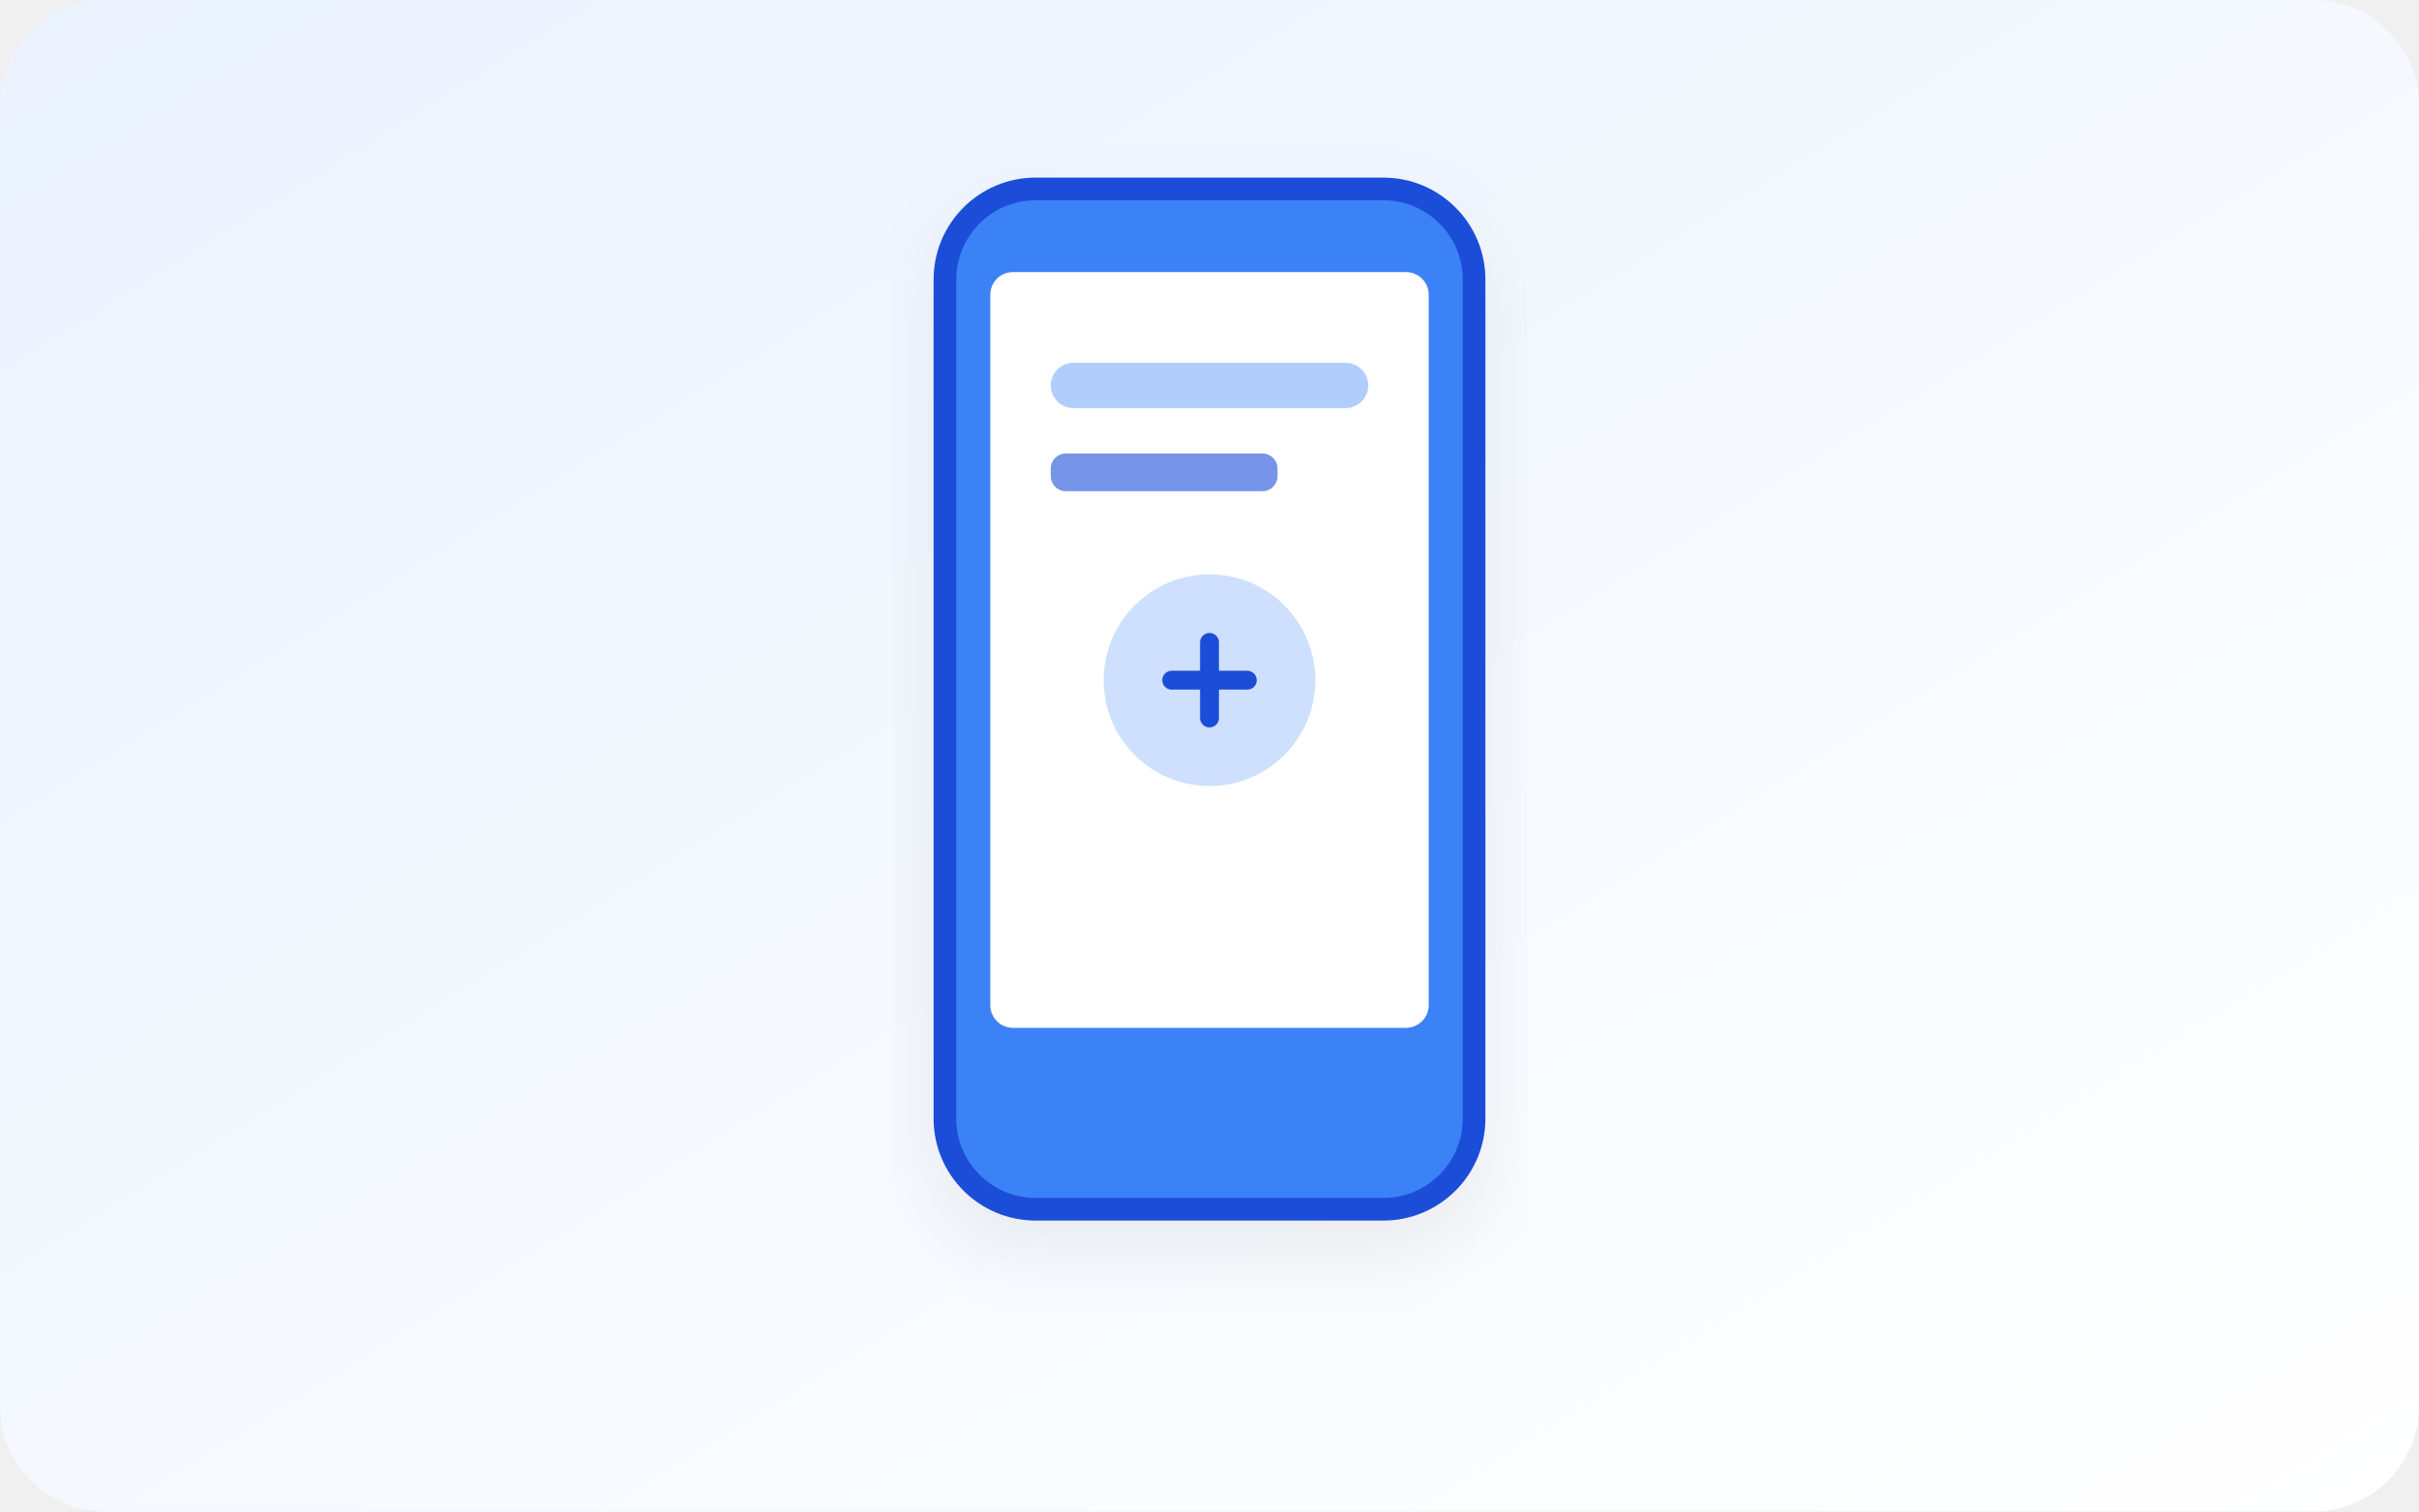
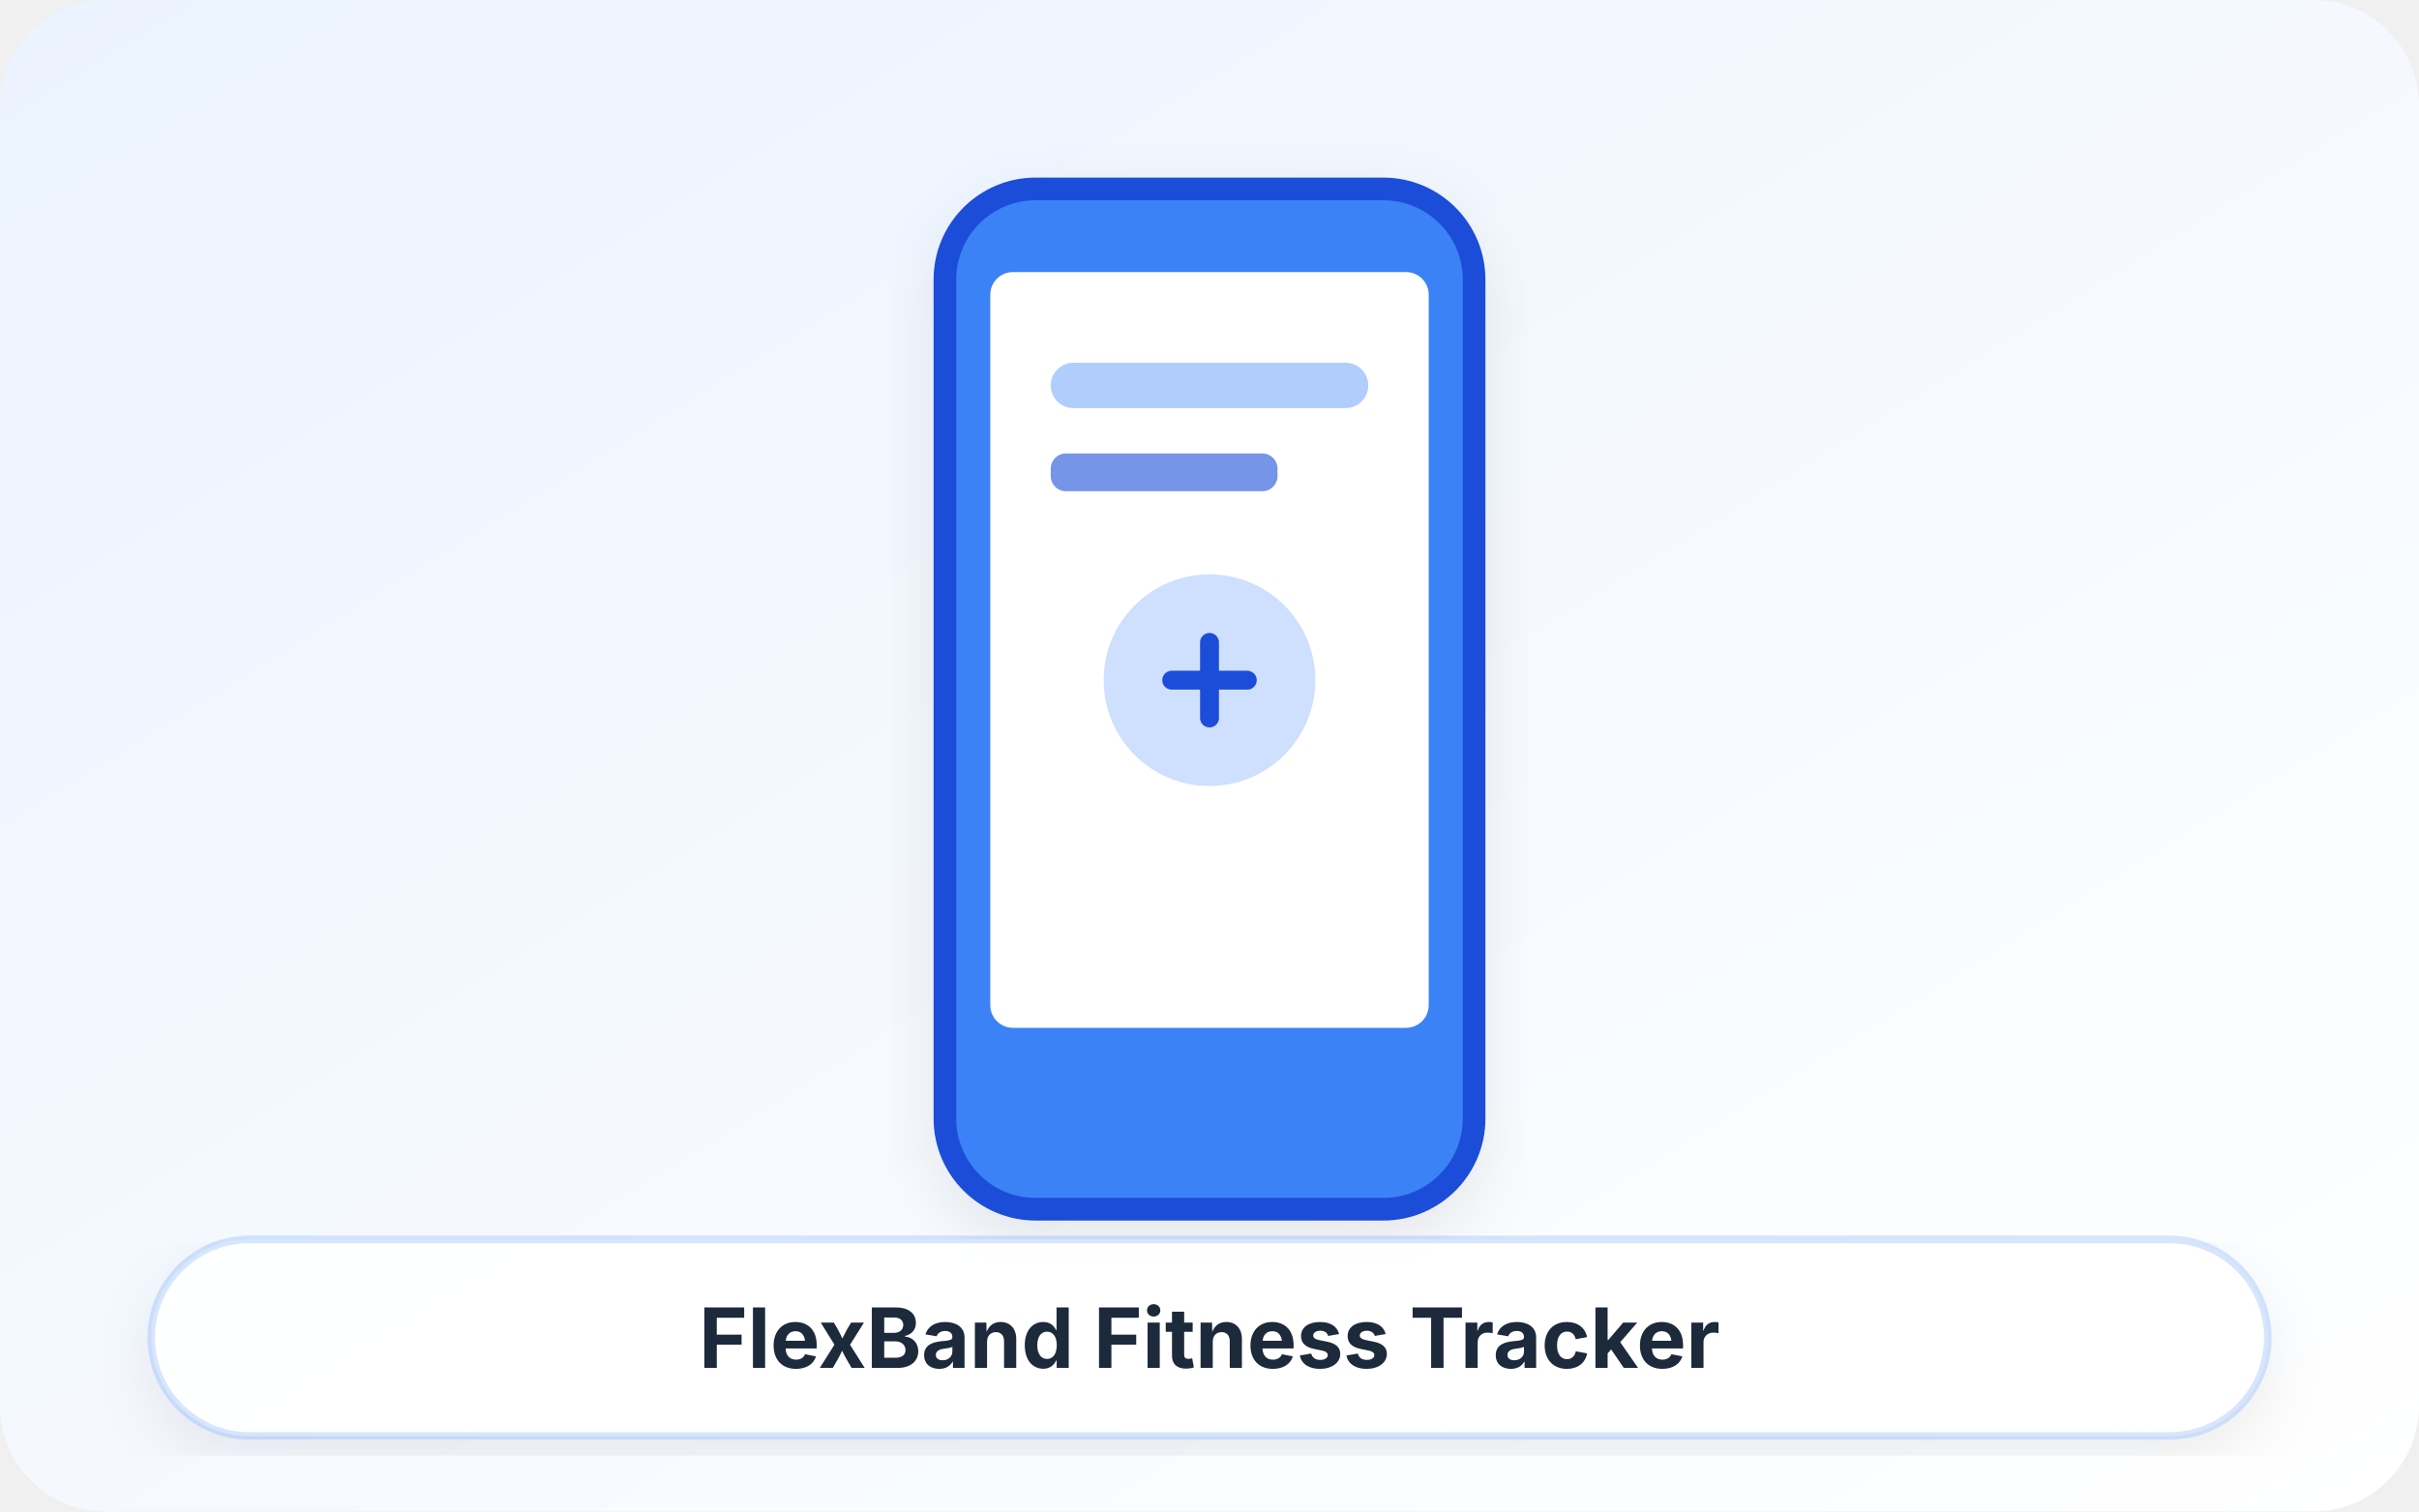
<svg xmlns="http://www.w3.org/2000/svg" viewBox="0 0 320 200" width="100%" height="100%" preserveAspectRatio="xMidYMid meet">
  <defs>
    <linearGradient id="bg-grad-electronics" x1="0%" y1="0%" x2="100%" y2="100%">
      <stop offset="0%" stop-color="#EBF3FF" />
      <stop offset="100%" stop-color="#FFFFFF" />
    </linearGradient>
    <filter id="shadow" x="-10%" y="-10%" width="120%" height="120%">
-       <feDropShadow dx="0" dy="4" stdDeviation="5" flood-opacity="0.07" />
+       <feDropShadow dx="0" dy="3" stdDeviation="4" flood-opacity="0.08" />
    </filter>
  </defs>
  <rect width="320" height="200" rx="14" fill="url(#bg-grad-electronics)" />
  <g filter="url(#shadow)">
    <rect x="125" y="25" width="70" height="135" rx="12" fill="#3B82F6" stroke="#1D4ED8" stroke-width="3" />
    <rect x="131" y="36" width="58" height="100" rx="3" fill="#FFFFFF" />
    <circle cx="160" cy="148" r="4" fill="#3B82F6" opacity="0.8" />
    <rect x="139" y="48" width="42" height="6" rx="3" fill="#3B82F6" opacity="0.4" />
    <rect x="139" y="60" width="30" height="5" rx="2" fill="#1D4ED8" opacity="0.6" />
    <circle cx="160" cy="90" r="14" fill="#3B82F6" opacity="0.25" />
    <path d="M155 90 L165 90 M160 85 L160 95" stroke="#1D4ED8" stroke-width="2.5" stroke-linecap="round" />
  </g>
+   <g filter="url(#shadow)">
+     <rect x="20" y="164" width="280" height="26" rx="13.0" fill="#FFFFFF" fill-opacity="0.94" stroke="#3B82F6" stroke-opacity="0.2" stroke-width="1" />
+     <text x="160" y="181" font-family="system-ui, -apple-system, sans-serif" font-size="11" font-weight="700" fill="#1E293B" text-anchor="middle">FlexBand Fitness Tracker</text>
+   </g>
</svg>
